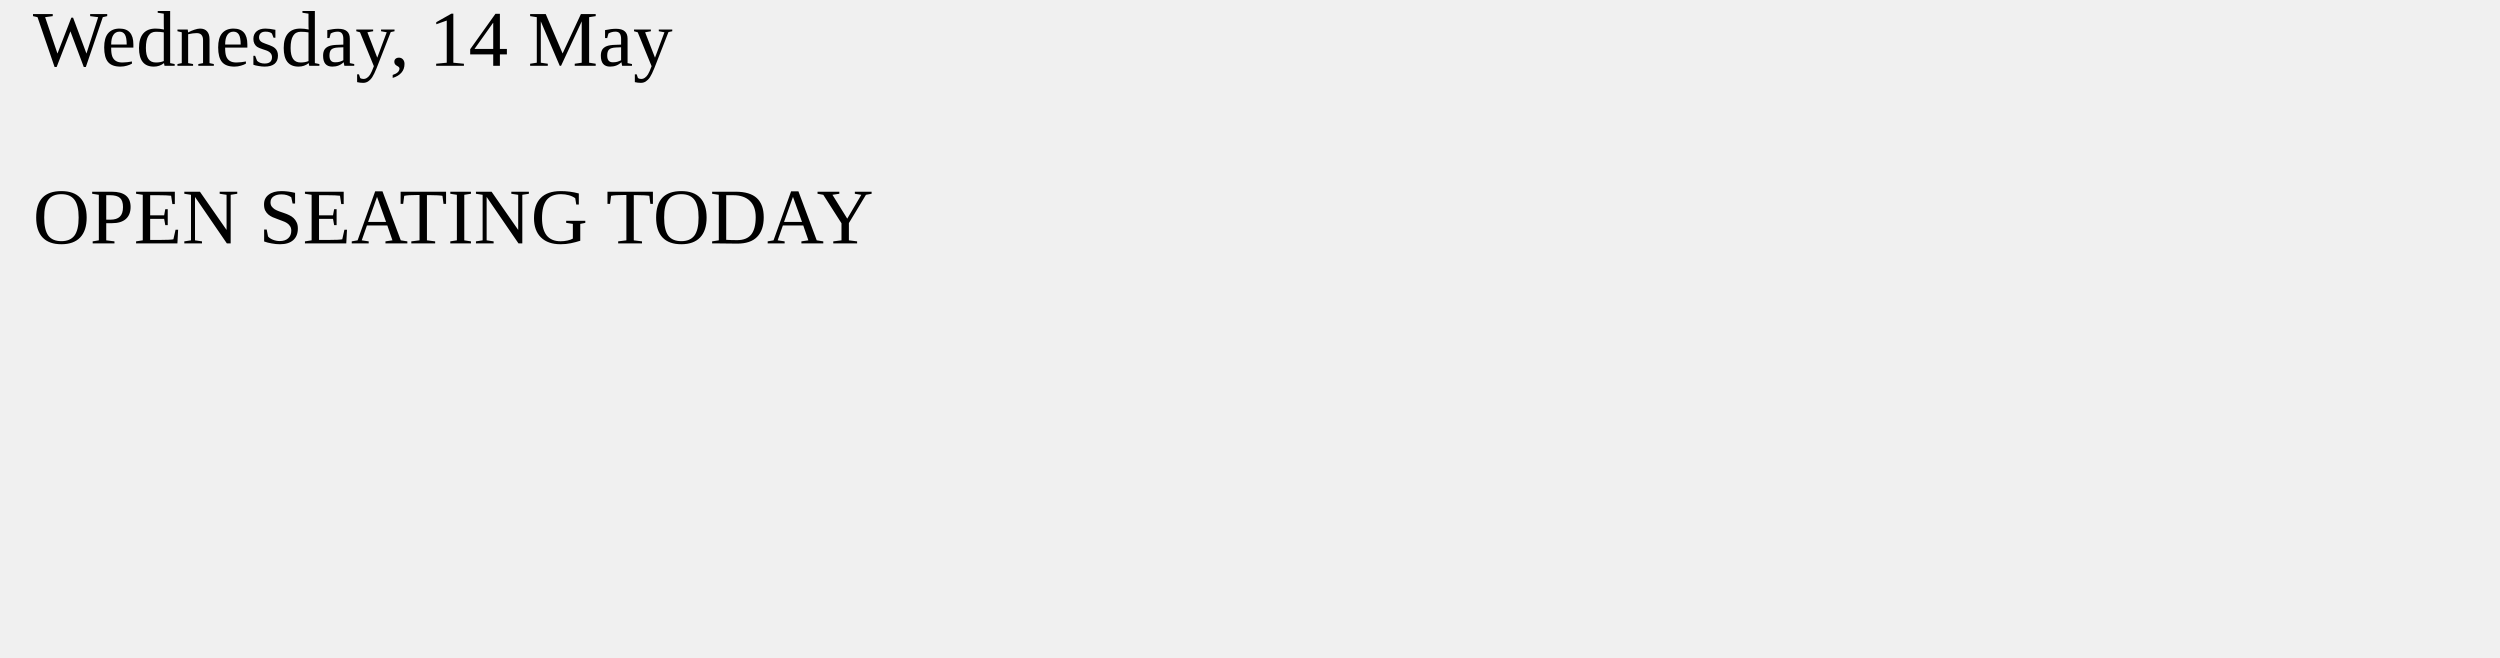
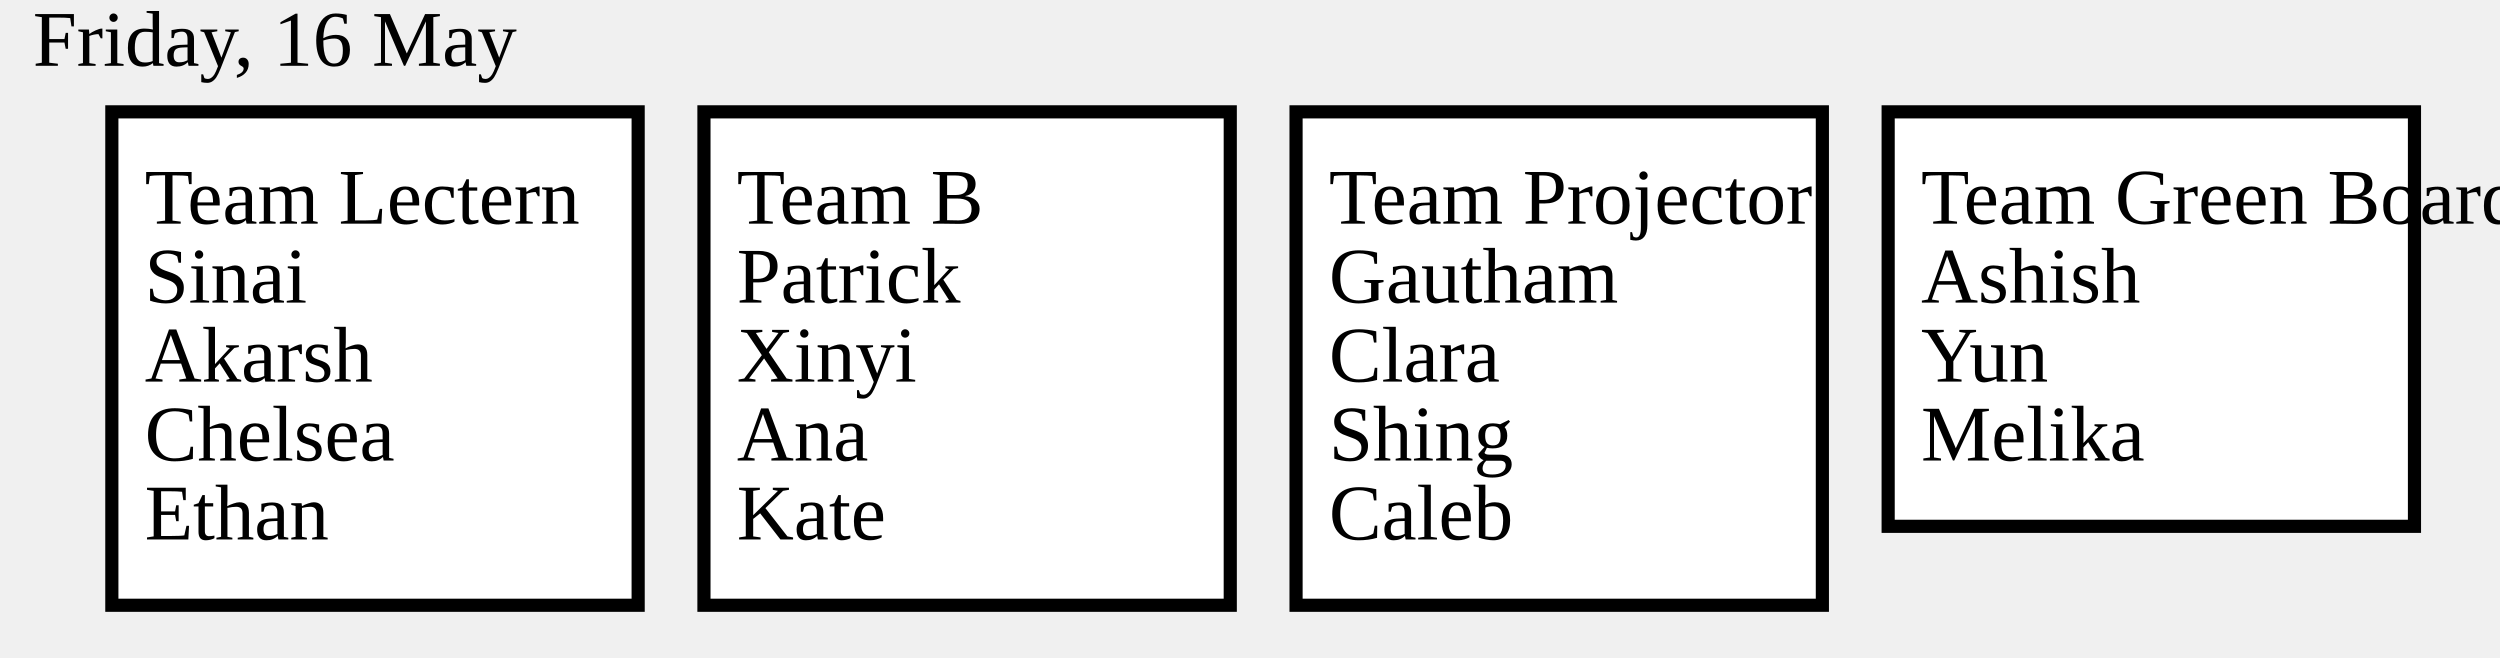
<svg xmlns="http://www.w3.org/2000/svg" width="380" height="100" viewBox="0 0 380 100" displayInline="False">
  <defs>
</defs>
-   <text x="5" y="37" font-size="12" fill="black">OPEN SEATING TODAY</text>
-   <text x="5" y="10" font-size="12" fill="black">Wednesday, 14 May</text>
+   <rect x="17" y="17" width="80" height="75" fill="#ffffff" stroke-width="2" stroke="black" />
+   <text x="22" y="34" font-size="12" fill="black">Team Lectern</text>
+   <text x="22" y="46" font-size="12" fill="black">Sinai</text>
+   <text x="22" y="58" font-size="12" fill="black">Akarsh</text>
+   <text x="22" y="70" font-size="12" fill="black">Chelsea</text>
+   <text x="22" y="82" font-size="12" fill="black">Ethan</text>
+   <rect x="107" y="17" width="80" height="75" fill="#ffffff" stroke-width="2" stroke="black" />
+   <text x="112" y="34" font-size="12" fill="black">Team B</text>
+   <text x="112" y="46" font-size="12" fill="black">Patrick</text>
+   <text x="112" y="58" font-size="12" fill="black">Xinyi</text>
+   <text x="112" y="70" font-size="12" fill="black">Ana</text>
+   <text x="112" y="82" font-size="12" fill="black">Kate</text>
+   <rect x="197" y="17" width="80" height="75" fill="#ffffff" stroke-width="2" stroke="black" />
+   <text x="202" y="34" font-size="12" fill="black">Team Projector</text>
+   <text x="202" y="46" font-size="12" fill="black">Gautham</text>
+   <text x="202" y="58" font-size="12" fill="black">Clara</text>
+   <text x="202" y="70" font-size="12" fill="black">Shing</text>
+   <text x="202" y="82" font-size="12" fill="black">Caleb</text>
+   <rect x="287" y="17" width="80" height="63" fill="#ffffff" stroke-width="2" stroke="black" />
+   <text x="292" y="34" font-size="12" fill="black">Team Green Board</text>
+   <text x="292" y="46" font-size="12" fill="black">Ashish</text>
+   <text x="292" y="58" font-size="12" fill="black">Yun</text>
+   <text x="292" y="70" font-size="12" fill="black">Melika</text>
+   <text x="5" y="10" font-size="12" fill="black">Friday, 16 May</text>
</svg>
